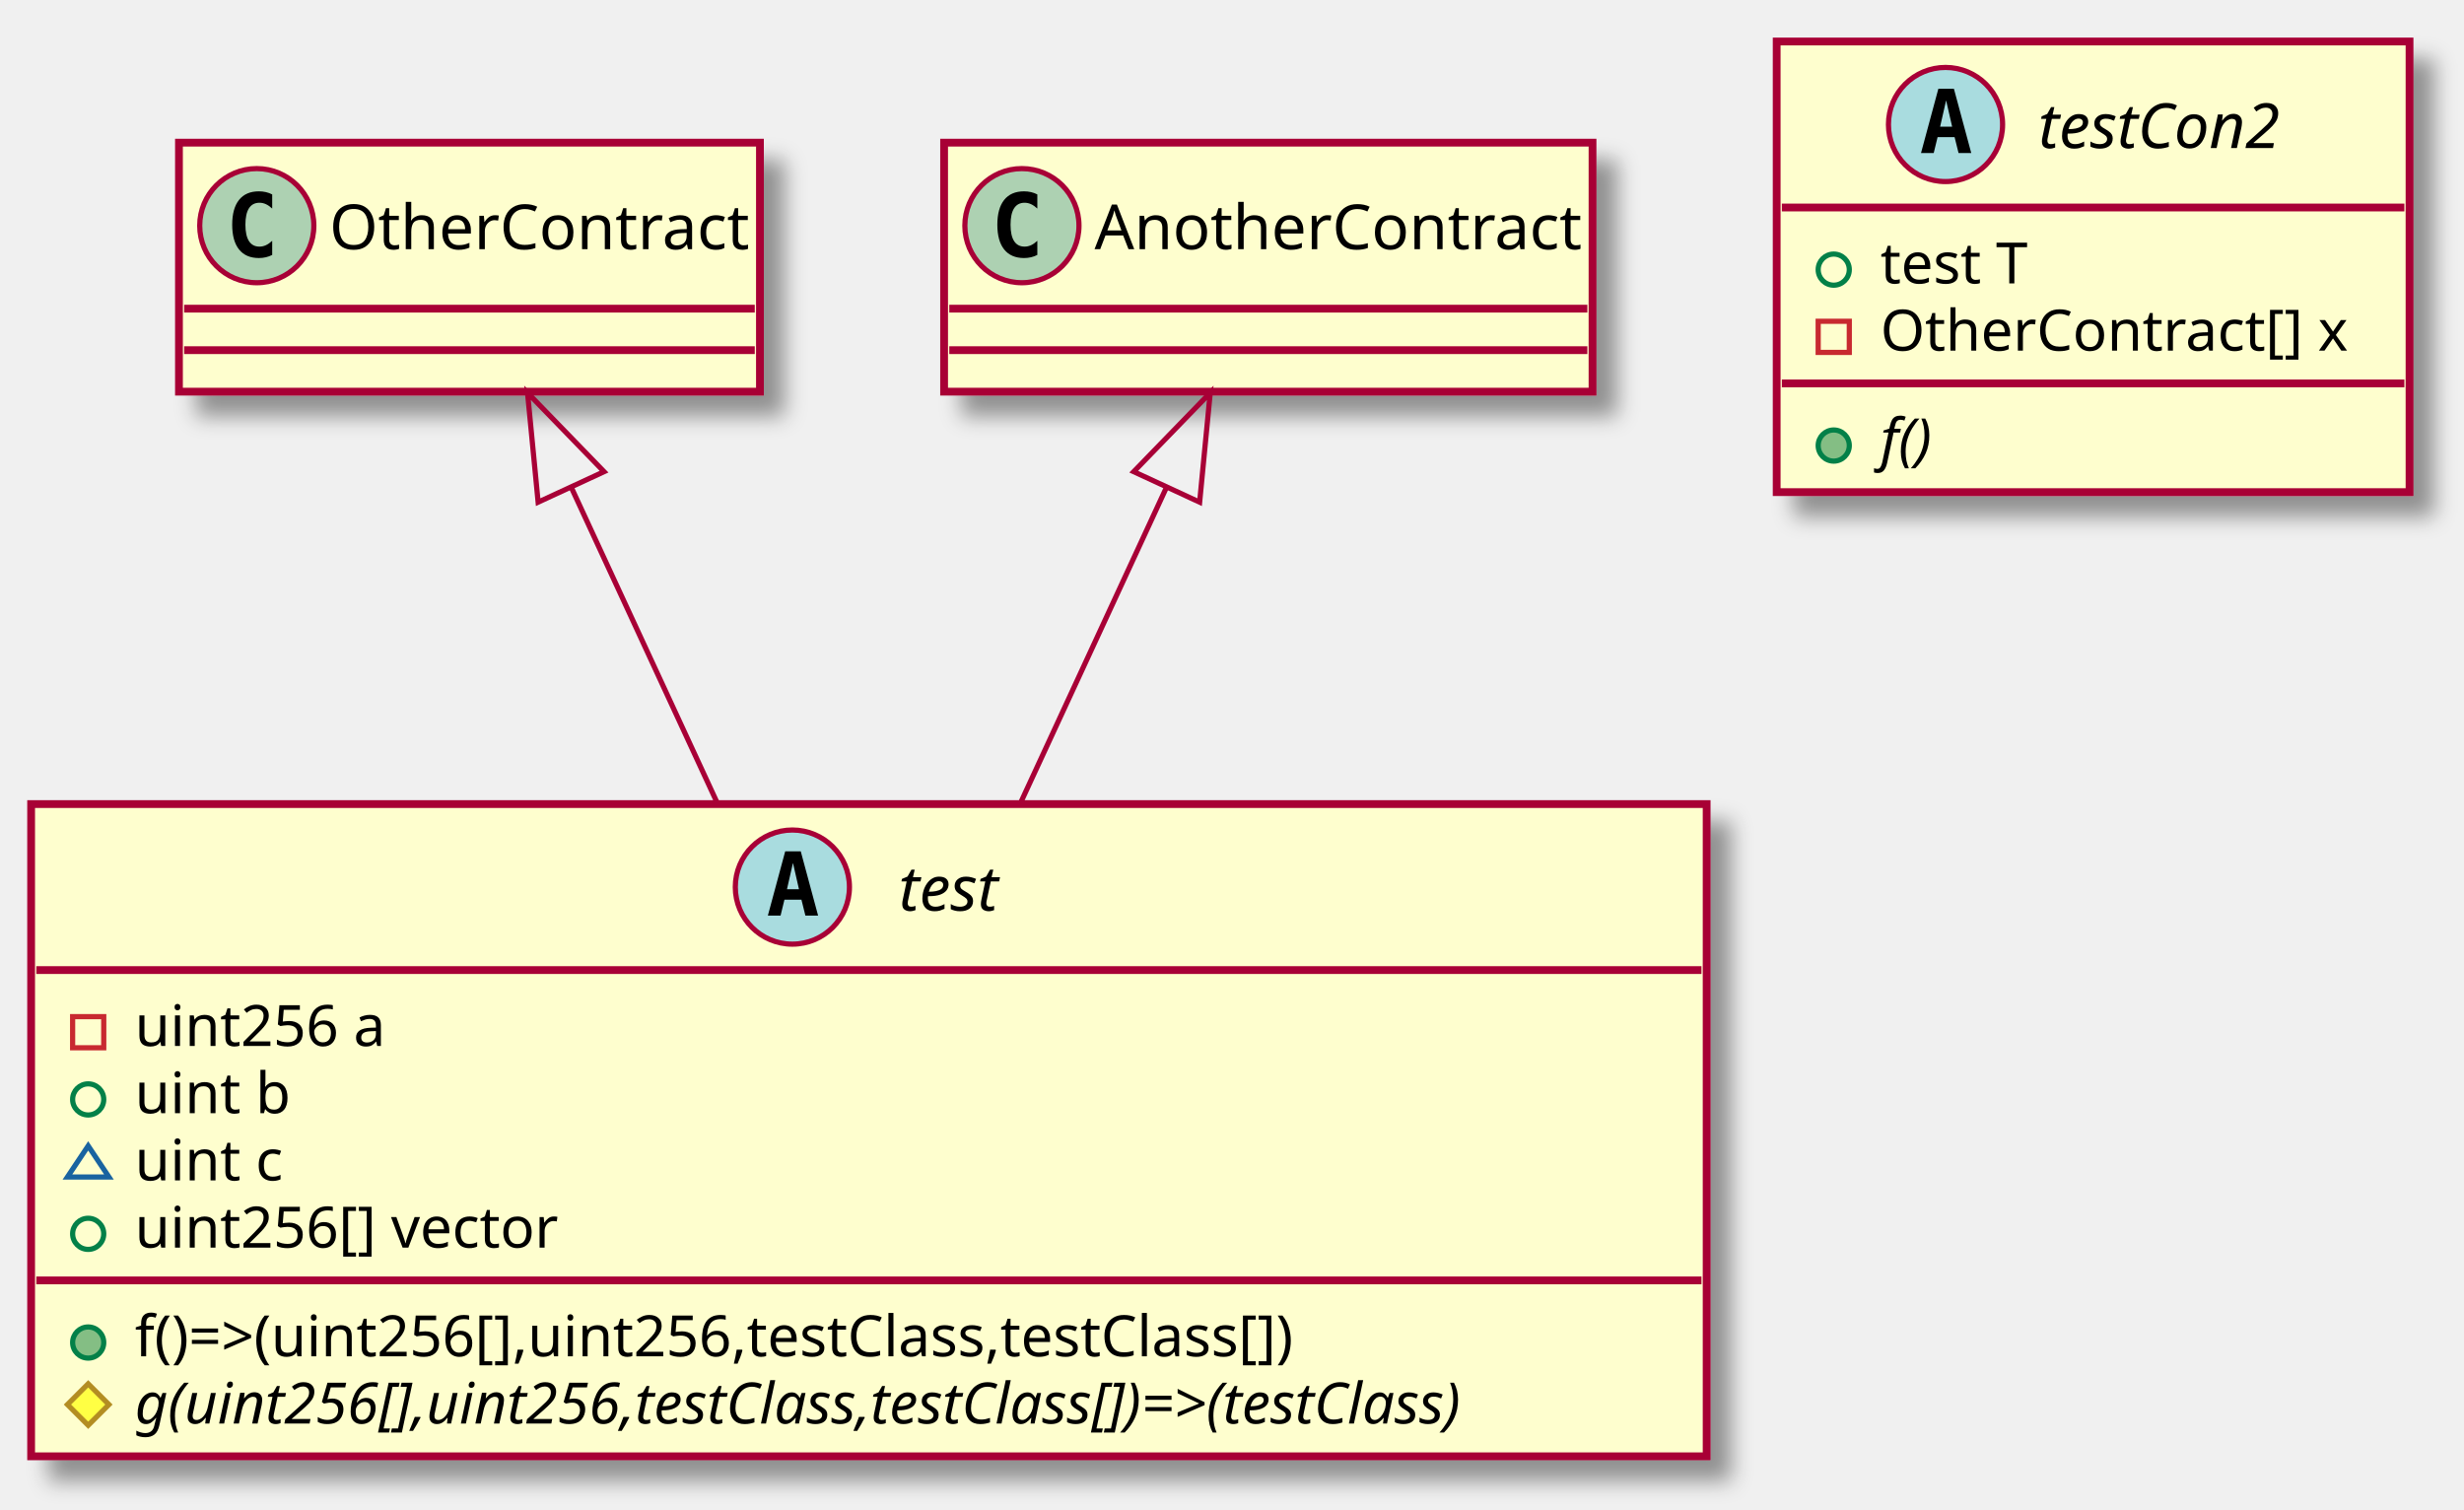
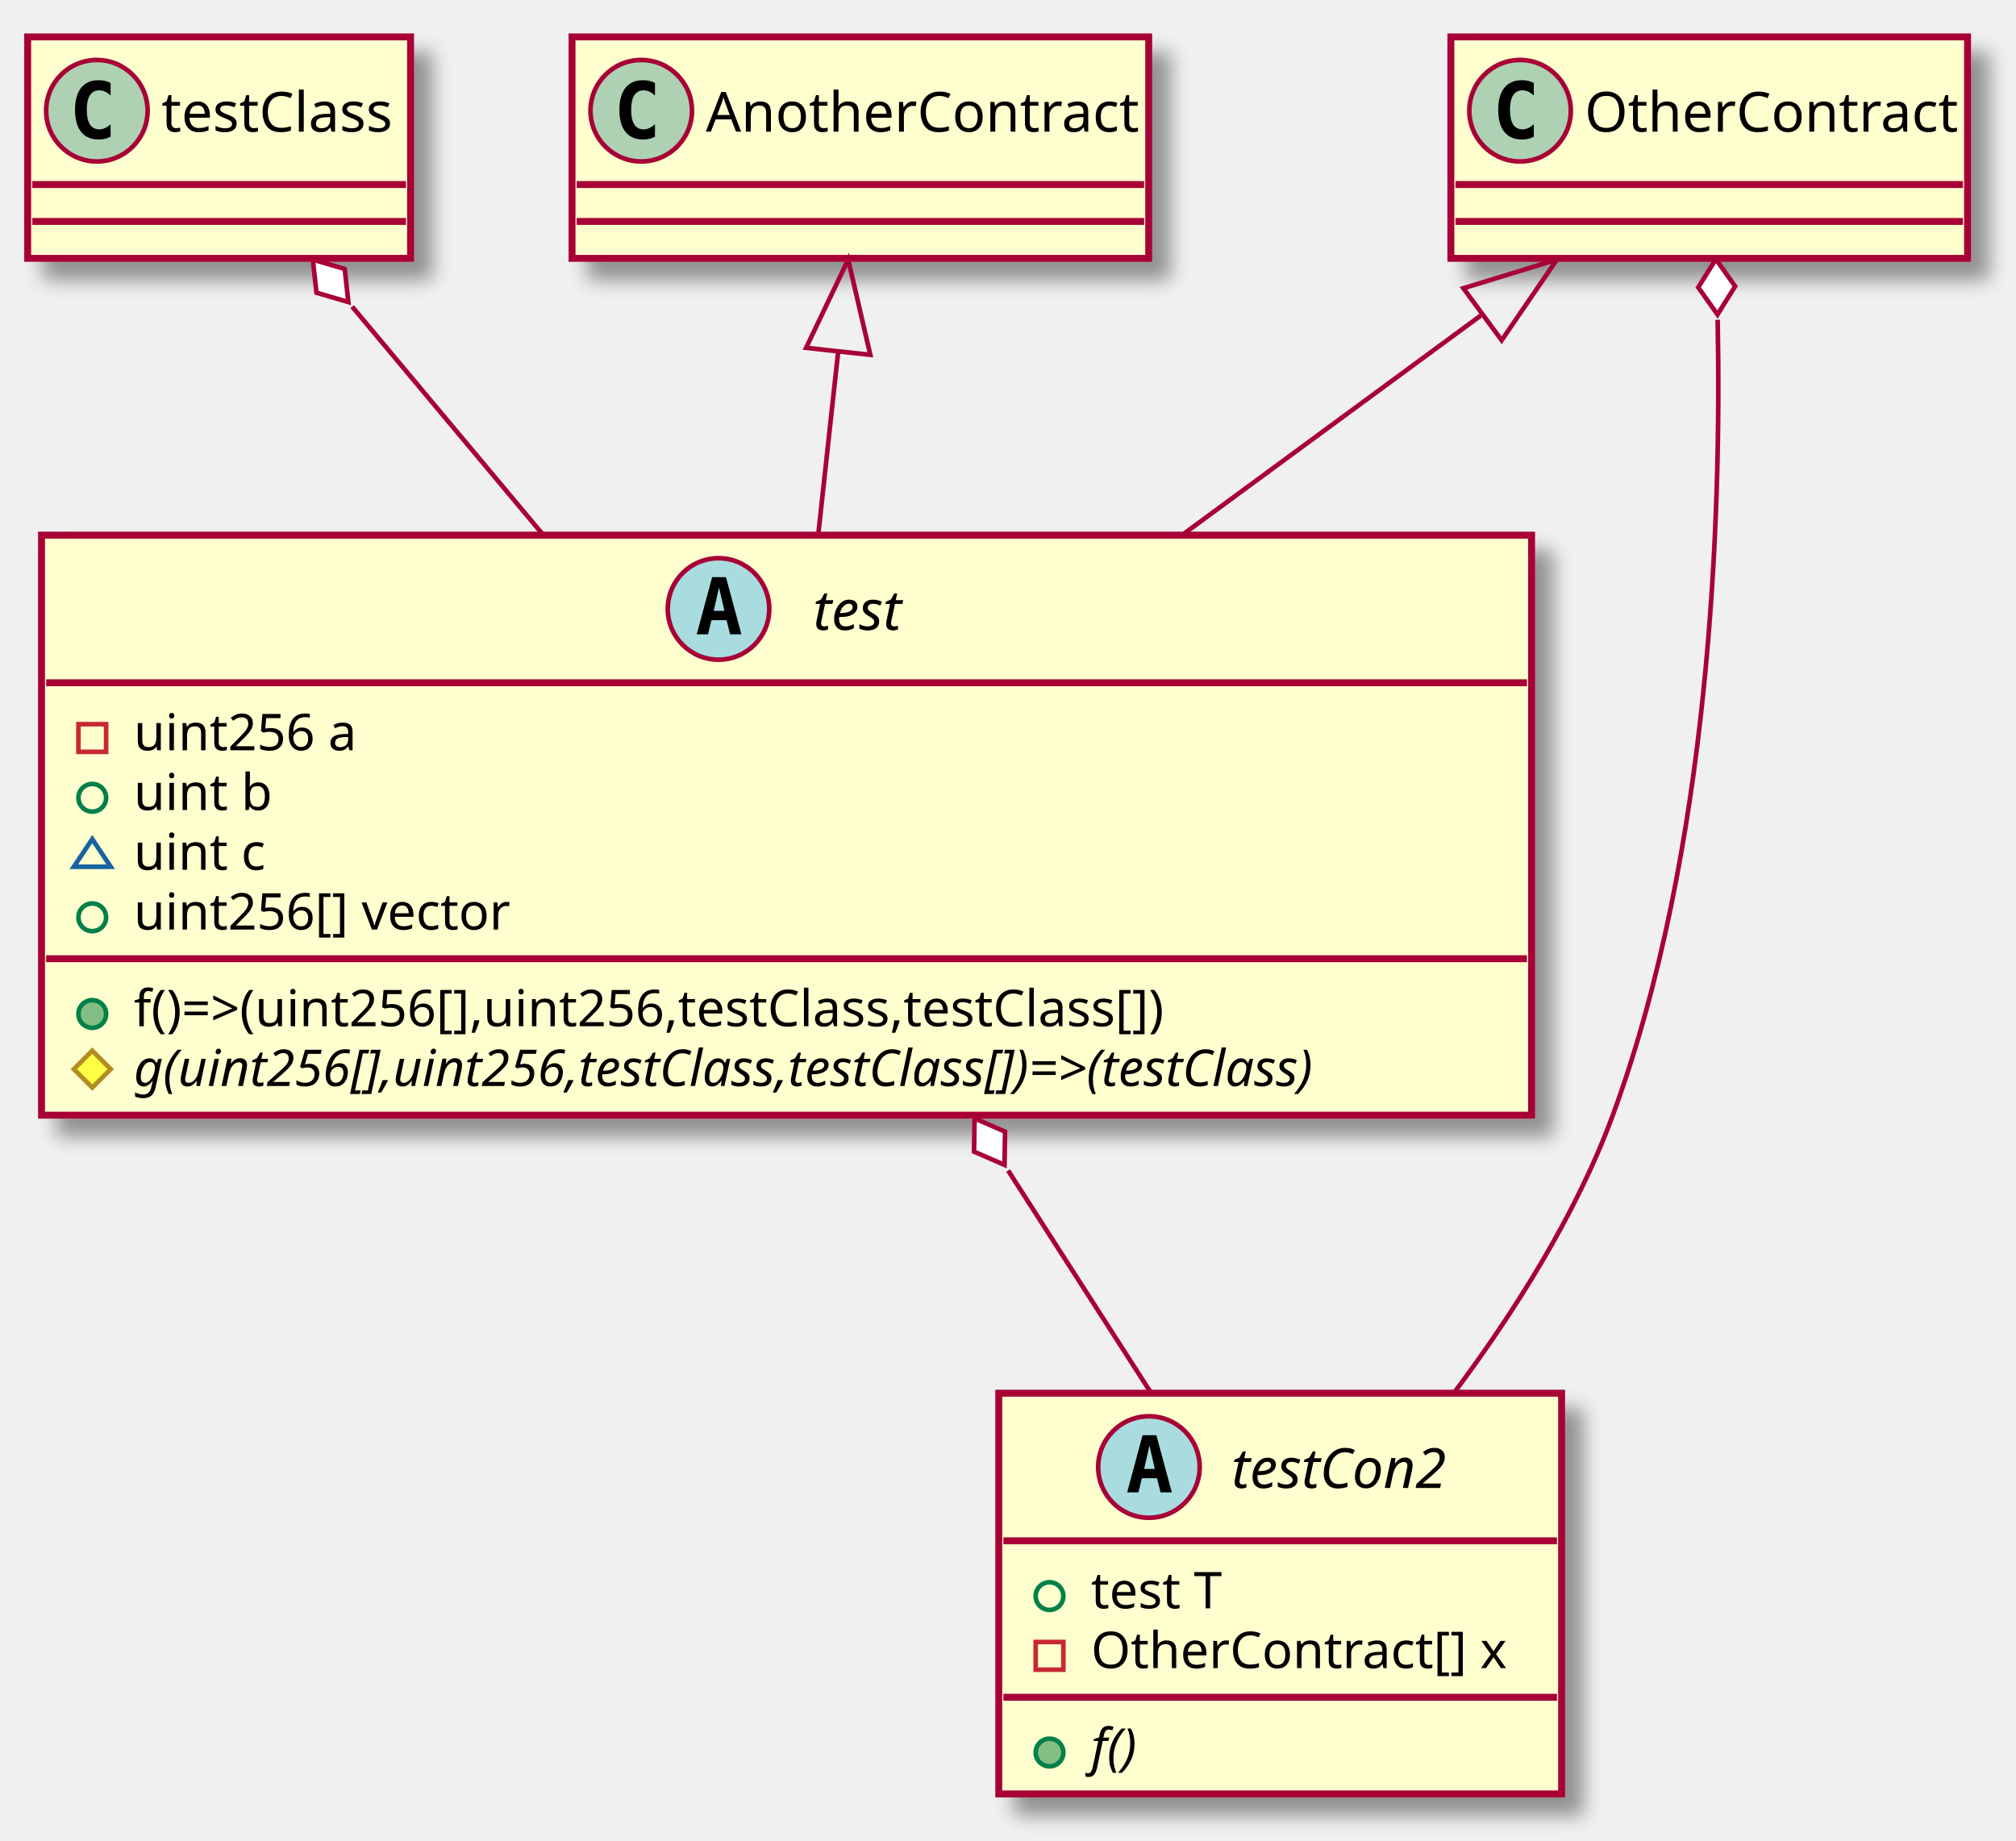
- <svg xmlns="http://www.w3.org/2000/svg" contentScriptType="application/ecmascript" contentStyleType="text/css" height="291px" preserveAspectRatio="none" style="width:475px;height:291px;" version="1.1" viewBox="0 0 475 291" width="475px" zoomAndPan="magnify">
+ <svg xmlns="http://www.w3.org/2000/svg" contentScriptType="application/ecmascript" contentStyleType="text/css" height="399px" preserveAspectRatio="none" style="width:437px;height:399px;" version="1.1" viewBox="0 0 437 399" width="437px" zoomAndPan="magnify">
  <defs>
-     <filter height="300%" id="f17mqvsigvpj82" width="300%" x="-1" y="-1">
+     <filter height="300%" id="f1olbtpn5cdva0" width="300%" x="-1" y="-1">
      <feGaussianBlur result="blurOut" stdDeviation="2.0" />
      <feColorMatrix in="blurOut" result="blurOut2" type="matrix" values="0 0 0 0 0 0 0 0 0 0 0 0 0 0 0 0 0 0 .4 0" />
      <feOffset dx="4.0" dy="4.0" in="blurOut2" result="blurOut3" />
      <feBlend in="SourceGraphic" in2="blurOut3" mode="normal" />
    </filter>
  </defs>
  <g>
-     <rect fill="#FEFECE" filter="url(#f17mqvsigvpj82)" height="125.731" id="test" style="stroke: #A80036; stroke-width: 1.5;" width="323" x="6" y="155" />
-     <ellipse cx="152.75" cy="171" fill="#A9DCDF" rx="11" ry="11" style="stroke: #A80036; stroke-width: 1.0;" />
-     <path d="M152.863,166.348 L151.709,171.42 L154.025,171.42 Z M151.369,164.107 L154.366,164.107 L157.711,176.5 L155.262,176.5 L154.499,173.437 L151.22,173.437 L150.473,176.5 L148.024,176.5 Z " />
-     <text fill="#000000" font-family="sans-serif" font-size="12" font-style="italic" lengthAdjust="spacingAndGlyphs" textLength="21" x="173.25" y="175.535">test</text>
-     <line style="stroke: #A80036; stroke-width: 1.5;" x1="7" x2="328" y1="187" y2="187" />
-     <rect fill="none" height="6" style="stroke: #C82930; stroke-width: 1.0;" width="6" x="14" y="195.977" />
-     <text fill="#000000" font-family="sans-serif" font-size="11" lengthAdjust="spacingAndGlyphs" textLength="51" x="26" y="201.635">uint256 a</text>
-     <ellipse cx="17" cy="211.933" fill="none" rx="3" ry="3" style="stroke: #038048; stroke-width: 1.0;" />
-     <text fill="#000000" font-family="sans-serif" font-size="11" lengthAdjust="spacingAndGlyphs" textLength="31" x="26" y="214.59">uint b</text>
-     <polygon fill="none" points="17,220.888,13,226.888,21,226.888" style="stroke: #1963A0; stroke-width: 1.0;" />
-     <text fill="#000000" font-family="sans-serif" font-size="11" lengthAdjust="spacingAndGlyphs" textLength="30" x="26" y="227.545">uint c</text>
-     <ellipse cx="17" cy="237.843" fill="none" rx="3" ry="3" style="stroke: #038048; stroke-width: 1.0;" />
-     <text fill="#000000" font-family="sans-serif" font-size="11" lengthAdjust="spacingAndGlyphs" textLength="87" x="26" y="240.5">uint256[] vector</text>
-     <line style="stroke: #A80036; stroke-width: 1.5;" x1="7" x2="328" y1="246.82" y2="246.82" />
-     <ellipse cx="17" cy="258.798" fill="#84BE84" rx="3" ry="3" style="stroke: #038048; stroke-width: 1.0;" />
-     <text fill="#000000" font-family="sans-serif" font-size="11" lengthAdjust="spacingAndGlyphs" textLength="245" x="26" y="261.455">f()=&gt;(uint256[],uint256,testClass,testClass[])</text>
-     <polygon fill="#FFFF44" points="17,266.753,21,270.753,17,274.753,13,270.753" style="stroke: #B38D22; stroke-width: 1.0;" />
-     <text fill="#000000" font-family="sans-serif" font-size="11" font-style="italic" lengthAdjust="spacingAndGlyphs" textLength="297" x="26" y="274.41">g(uint256[],uint256,testClass,testClass[])=&gt;(testClass)</text>
-     <rect fill="#FEFECE" filter="url(#f17mqvsigvpj82)" height="48" id="OtherContract" style="stroke: #A80036; stroke-width: 1.5;" width="112" x="34.5" y="27.5" />
-     <ellipse cx="49.5" cy="43.5" fill="#ADD1B2" rx="11" ry="11" style="stroke: #A80036; stroke-width: 1.0;" />
-     <path d="M52.473,49.143 Q51.892,49.442 51.253,49.591 Q50.614,49.741 49.908,49.741 Q47.401,49.741 46.081,48.089 Q44.762,46.437 44.762,43.316 Q44.762,40.187 46.081,38.535 Q47.401,36.883 49.908,36.883 Q50.614,36.883 51.261,37.032 Q51.909,37.182 52.473,37.48 L52.473,40.203 Q51.842,39.622 51.249,39.352 Q50.655,39.083 50.024,39.083 Q48.68,39.083 47.995,40.149 Q47.31,41.216 47.31,43.316 Q47.31,45.408 47.995,46.474 Q48.68,47.541 50.024,47.541 Q50.655,47.541 51.249,47.271 Q51.842,47.002 52.473,46.42 Z " />
-     <text fill="#000000" font-family="sans-serif" font-size="12" lengthAdjust="spacingAndGlyphs" textLength="80" x="63.5" y="48.035">OtherContract</text>
-     <line style="stroke: #A80036; stroke-width: 1.5;" x1="35.5" x2="145.5" y1="59.5" y2="59.5" />
-     <line style="stroke: #A80036; stroke-width: 1.5;" x1="35.5" x2="145.5" y1="67.5" y2="67.5" />
-     <rect fill="#FEFECE" filter="url(#f17mqvsigvpj82)" height="48" id="AnotherContract" style="stroke: #A80036; stroke-width: 1.5;" width="125" x="182" y="27.5" />
-     <ellipse cx="197" cy="43.5" fill="#ADD1B2" rx="11" ry="11" style="stroke: #A80036; stroke-width: 1.0;" />
-     <path d="M199.973,49.143 Q199.392,49.442 198.753,49.591 Q198.114,49.741 197.408,49.741 Q194.901,49.741 193.582,48.089 Q192.262,46.437 192.262,43.316 Q192.262,40.187 193.582,38.535 Q194.901,36.883 197.408,36.883 Q198.114,36.883 198.761,37.032 Q199.409,37.182 199.973,37.48 L199.973,40.203 Q199.342,39.622 198.749,39.352 Q198.155,39.083 197.524,39.083 Q196.18,39.083 195.495,40.149 Q194.81,41.216 194.81,43.316 Q194.81,45.408 195.495,46.474 Q196.18,47.541 197.524,47.541 Q198.155,47.541 198.749,47.271 Q199.342,47.002 199.973,46.42 Z " />
-     <text fill="#000000" font-family="sans-serif" font-size="12" lengthAdjust="spacingAndGlyphs" textLength="93" x="211" y="48.035">AnotherContract</text>
-     <line style="stroke: #A80036; stroke-width: 1.5;" x1="183" x2="306" y1="59.5" y2="59.5" />
-     <line style="stroke: #A80036; stroke-width: 1.5;" x1="183" x2="306" y1="67.5" y2="67.5" />
-     <rect fill="#FEFECE" filter="url(#f17mqvsigvpj82)" height="86.865" id="testCon2" style="stroke: #A80036; stroke-width: 1.5;" width="122" x="342.5" y="8" />
-     <ellipse cx="375.05" cy="24" fill="#A9DCDF" rx="11" ry="11" style="stroke: #A80036; stroke-width: 1.0;" />
-     <path d="M375.163,19.348 L374.01,24.42 L376.325,24.42 Z M373.669,17.107 L376.666,17.107 L380.011,29.5 L377.562,29.5 L376.798,26.437 L373.52,26.437 L372.773,29.5 L370.324,29.5 Z " />
-     <text fill="#000000" font-family="sans-serif" font-size="12" font-style="italic" lengthAdjust="spacingAndGlyphs" textLength="51" x="392.95" y="28.535">testCon2</text>
-     <line style="stroke: #A80036; stroke-width: 1.5;" x1="343.5" x2="463.5" y1="40" y2="40" />
-     <ellipse cx="353.5" cy="51.977" fill="none" rx="3" ry="3" style="stroke: #038048; stroke-width: 1.0;" />
-     <text fill="#000000" font-family="sans-serif" font-size="11" lengthAdjust="spacingAndGlyphs" textLength="30" x="362.5" y="54.635">test T</text>
-     <rect fill="none" height="6" style="stroke: #C82930; stroke-width: 1.0;" width="6" x="350.5" y="61.933" />
-     <text fill="#000000" font-family="sans-serif" font-size="11" lengthAdjust="spacingAndGlyphs" textLength="96" x="362.5" y="67.59">OtherContract[] x</text>
-     <line style="stroke: #A80036; stroke-width: 1.5;" x1="343.5" x2="463.5" y1="73.91" y2="73.91" />
-     <ellipse cx="353.5" cy="85.888" fill="#84BE84" rx="3" ry="3" style="stroke: #038048; stroke-width: 1.0;" />
-     <text fill="#000000" font-family="sans-serif" font-size="11" font-style="italic" lengthAdjust="spacingAndGlyphs" textLength="12" x="362.5" y="88.545">f()</text>
-     <path d="M110.213,94.126 C118.759,112.605 128.941,134.622 138.334,154.933 " fill="none" id="OtherContract-test" style="stroke: #A80036; stroke-width: 1.0;" />
-     <polygon fill="none" points="103.738,96.802,101.697,75.71,116.445,90.925,103.738,96.802" style="stroke: #A80036; stroke-width: 1.0;" />
-     <path d="M224.787,94.126 C216.241,112.605 206.059,134.622 196.666,154.933 " fill="none" id="AnotherContract-test" style="stroke: #A80036; stroke-width: 1.0;" />
-     <polygon fill="none" points="218.555,90.925,233.304,75.71,231.262,96.802,218.555,90.925" style="stroke: #A80036; stroke-width: 1.0;" />
+     <rect fill="#FEFECE" filter="url(#f1olbtpn5cdva0)" height="125.731" id="test" style="stroke: #A80036; stroke-width: 1.5;" width="323" x="9" y="116" />
+     <ellipse cx="155.75" cy="132" fill="#A9DCDF" rx="11" ry="11" style="stroke: #A80036; stroke-width: 1.0;" />
+     <path d="M155.863,127.348 L154.709,132.42 L157.025,132.42 Z M154.369,125.107 L157.366,125.107 L160.711,137.5 L158.262,137.5 L157.499,134.437 L154.22,134.437 L153.473,137.5 L151.024,137.5 Z " />
+     <text fill="#000000" font-family="sans-serif" font-size="12" font-style="italic" lengthAdjust="spacingAndGlyphs" textLength="21" x="176.25" y="136.535">test</text>
+     <line style="stroke: #A80036; stroke-width: 1.5;" x1="10" x2="331" y1="148" y2="148" />
+     <rect fill="none" height="6" style="stroke: #C82930; stroke-width: 1.0;" width="6" x="17" y="156.977" />
+     <text fill="#000000" font-family="sans-serif" font-size="11" lengthAdjust="spacingAndGlyphs" textLength="51" x="29" y="162.635">uint256 a</text>
+     <ellipse cx="20" cy="172.933" fill="none" rx="3" ry="3" style="stroke: #038048; stroke-width: 1.0;" />
+     <text fill="#000000" font-family="sans-serif" font-size="11" lengthAdjust="spacingAndGlyphs" textLength="31" x="29" y="175.59">uint b</text>
+     <polygon fill="none" points="20,181.888,16,187.888,24,187.888" style="stroke: #1963A0; stroke-width: 1.0;" />
+     <text fill="#000000" font-family="sans-serif" font-size="11" lengthAdjust="spacingAndGlyphs" textLength="30" x="29" y="188.545">uint c</text>
+     <ellipse cx="20" cy="198.843" fill="none" rx="3" ry="3" style="stroke: #038048; stroke-width: 1.0;" />
+     <text fill="#000000" font-family="sans-serif" font-size="11" lengthAdjust="spacingAndGlyphs" textLength="87" x="29" y="201.5">uint256[] vector</text>
+     <line style="stroke: #A80036; stroke-width: 1.5;" x1="10" x2="331" y1="207.82" y2="207.82" />
+     <ellipse cx="20" cy="219.798" fill="#84BE84" rx="3" ry="3" style="stroke: #038048; stroke-width: 1.0;" />
+     <text fill="#000000" font-family="sans-serif" font-size="11" lengthAdjust="spacingAndGlyphs" textLength="245" x="29" y="222.455">f()=&gt;(uint256[],uint256,testClass,testClass[])</text>
+     <polygon fill="#FFFF44" points="20,227.753,24,231.753,20,235.753,16,231.753" style="stroke: #B38D22; stroke-width: 1.0;" />
+     <text fill="#000000" font-family="sans-serif" font-size="11" font-style="italic" lengthAdjust="spacingAndGlyphs" textLength="297" x="29" y="235.41">g(uint256[],uint256,testClass,testClass[])=&gt;(testClass)</text>
+     <rect fill="#FEFECE" filter="url(#f1olbtpn5cdva0)" height="48" id="testClass" style="stroke: #A80036; stroke-width: 1.5;" width="83" x="6" y="8" />
+     <ellipse cx="21" cy="24" fill="#ADD1B2" rx="11" ry="11" style="stroke: #A80036; stroke-width: 1.0;" />
+     <path d="M23.973,29.643 Q23.392,29.942 22.753,30.091 Q22.114,30.241 21.408,30.241 Q18.901,30.241 17.581,28.589 Q16.262,26.937 16.262,23.816 Q16.262,20.686 17.581,19.035 Q18.901,17.383 21.408,17.383 Q22.114,17.383 22.761,17.532 Q23.409,17.682 23.973,17.98 L23.973,20.703 Q23.342,20.122 22.749,19.852 Q22.155,19.582 21.524,19.582 Q20.18,19.582 19.495,20.649 Q18.81,21.716 18.81,23.816 Q18.81,25.908 19.495,26.974 Q20.18,28.041 21.524,28.041 Q22.155,28.041 22.749,27.771 Q23.342,27.502 23.973,26.92 Z " />
+     <text fill="#000000" font-family="sans-serif" font-size="12" lengthAdjust="spacingAndGlyphs" textLength="51" x="35" y="28.535">testClass</text>
+     <line style="stroke: #A80036; stroke-width: 1.5;" x1="7" x2="88" y1="40" y2="40" />
+     <line style="stroke: #A80036; stroke-width: 1.5;" x1="7" x2="88" y1="48" y2="48" />
+     <rect fill="#FEFECE" filter="url(#f1olbtpn5cdva0)" height="48" id="OtherContract" style="stroke: #A80036; stroke-width: 1.5;" width="112" x="314.5" y="8" />
+     <ellipse cx="329.5" cy="24" fill="#ADD1B2" rx="11" ry="11" style="stroke: #A80036; stroke-width: 1.0;" />
+     <path d="M332.473,29.643 Q331.892,29.942 331.253,30.091 Q330.614,30.241 329.908,30.241 Q327.401,30.241 326.082,28.589 Q324.762,26.937 324.762,23.816 Q324.762,20.686 326.082,19.035 Q327.401,17.383 329.908,17.383 Q330.614,17.383 331.261,17.532 Q331.909,17.682 332.473,17.98 L332.473,20.703 Q331.842,20.122 331.249,19.852 Q330.655,19.582 330.024,19.582 Q328.68,19.582 327.995,20.649 Q327.31,21.716 327.31,23.816 Q327.31,25.908 327.995,26.974 Q328.68,28.041 330.024,28.041 Q330.655,28.041 331.249,27.771 Q331.842,27.502 332.473,26.92 Z " />
+     <text fill="#000000" font-family="sans-serif" font-size="12" lengthAdjust="spacingAndGlyphs" textLength="80" x="343.5" y="28.535">OtherContract</text>
+     <line style="stroke: #A80036; stroke-width: 1.5;" x1="315.5" x2="425.5" y1="40" y2="40" />
+     <line style="stroke: #A80036; stroke-width: 1.5;" x1="315.5" x2="425.5" y1="48" y2="48" />
+     <rect fill="#FEFECE" filter="url(#f1olbtpn5cdva0)" height="48" id="AnotherContract" style="stroke: #A80036; stroke-width: 1.5;" width="125" x="124" y="8" />
+     <ellipse cx="139" cy="24" fill="#ADD1B2" rx="11" ry="11" style="stroke: #A80036; stroke-width: 1.0;" />
+     <path d="M141.973,29.643 Q141.392,29.942 140.753,30.091 Q140.114,30.241 139.408,30.241 Q136.901,30.241 135.582,28.589 Q134.262,26.937 134.262,23.816 Q134.262,20.686 135.582,19.035 Q136.901,17.383 139.408,17.383 Q140.114,17.383 140.761,17.532 Q141.409,17.682 141.973,17.98 L141.973,20.703 Q141.342,20.122 140.749,19.852 Q140.155,19.582 139.524,19.582 Q138.18,19.582 137.495,20.649 Q136.81,21.716 136.81,23.816 Q136.81,25.908 137.495,26.974 Q138.18,28.041 139.524,28.041 Q140.155,28.041 140.749,27.771 Q141.342,27.502 141.973,26.92 Z " />
+     <text fill="#000000" font-family="sans-serif" font-size="12" lengthAdjust="spacingAndGlyphs" textLength="93" x="153" y="28.535">AnotherContract</text>
+     <line style="stroke: #A80036; stroke-width: 1.5;" x1="125" x2="248" y1="40" y2="40" />
+     <line style="stroke: #A80036; stroke-width: 1.5;" x1="125" x2="248" y1="48" y2="48" />
+     <rect fill="#FEFECE" filter="url(#f1olbtpn5cdva0)" height="86.865" id="testCon2" style="stroke: #A80036; stroke-width: 1.5;" width="122" x="216.5" y="302" />
+     <ellipse cx="249.05" cy="318" fill="#A9DCDF" rx="11" ry="11" style="stroke: #A80036; stroke-width: 1.0;" />
+     <path d="M249.163,313.348 L248.01,318.42 L250.325,318.42 Z M247.669,311.107 L250.666,311.107 L254.011,323.5 L251.562,323.5 L250.798,320.437 L247.52,320.437 L246.773,323.5 L244.324,323.5 Z " />
+     <text fill="#000000" font-family="sans-serif" font-size="12" font-style="italic" lengthAdjust="spacingAndGlyphs" textLength="51" x="266.95" y="322.535">testCon2</text>
+     <line style="stroke: #A80036; stroke-width: 1.5;" x1="217.5" x2="337.5" y1="334" y2="334" />
+     <ellipse cx="227.5" cy="345.978" fill="none" rx="3" ry="3" style="stroke: #038048; stroke-width: 1.0;" />
+     <text fill="#000000" font-family="sans-serif" font-size="11" lengthAdjust="spacingAndGlyphs" textLength="30" x="236.5" y="348.635">test T</text>
+     <rect fill="none" height="6" style="stroke: #C82930; stroke-width: 1.0;" width="6" x="224.5" y="355.933" />
+     <text fill="#000000" font-family="sans-serif" font-size="11" lengthAdjust="spacingAndGlyphs" textLength="96" x="236.5" y="361.59">OtherContract[] x</text>
+     <line style="stroke: #A80036; stroke-width: 1.5;" x1="217.5" x2="337.5" y1="367.91" y2="367.91" />
+     <ellipse cx="227.5" cy="379.888" fill="#84BE84" rx="3" ry="3" style="stroke: #038048; stroke-width: 1.0;" />
+     <text fill="#000000" font-family="sans-serif" font-size="11" font-style="italic" lengthAdjust="spacingAndGlyphs" textLength="12" x="236.5" y="382.545">f()</text>
+     <path d="M76.335,66.462 C88.707,81.247 103.563,99.002 117.779,115.992 " fill="none" id="testClass-test" style="stroke: #A80036; stroke-width: 1.0;" />
+     <polygon fill="#FFFFFF" points="67.811,56.274,68.594,63.443,75.512,65.477,74.729,58.309,67.811,56.274" style="stroke: #A80036; stroke-width: 1.0;" />
+     <path d="M321.252,68.198 C301.623,82.625 278.444,99.662 256.225,115.992 " fill="none" id="OtherContract-test" style="stroke: #A80036; stroke-width: 1.0;" />
+     <polygon fill="none" points="317.213,62.478,337.474,56.274,325.504,73.759,317.213,62.478" style="stroke: #A80036; stroke-width: 1.0;" />
+     <path d="M181.678,76.306 C180.318,88.797 178.812,102.631 177.358,115.992 " fill="none" id="AnotherContract-test" style="stroke: #A80036; stroke-width: 1.0;" />
+     <polygon fill="none" points="174.735,75.399,183.858,56.274,188.653,76.914,174.735,75.399" style="stroke: #A80036; stroke-width: 1.0;" />
+     <path d="M218.521,253.724 C229.108,270.199 239.986,287.125 249.47,301.883 " fill="none" id="test-testCon2" style="stroke: #A80036; stroke-width: 1.0;" />
+     <polygon fill="#FFFFFF" points="211.257,242.422,211.136,249.632,217.745,252.517,217.866,245.306,211.257,242.422" style="stroke: #A80036; stroke-width: 1.0;" />
+     <path d="M372.329,69.319 C373.188,112.316 370.756,184.437 349.5,242 C341.614,263.355 328.253,284.441 315.166,301.951 " fill="none" id="OtherContract-testCon2" style="stroke: #A80036; stroke-width: 1.0;" />
+     <polygon fill="#FFFFFF" points="371.944,56.177,368.121,62.292,372.295,68.172,376.118,62.057,371.944,56.177" style="stroke: #A80036; stroke-width: 1.0;" />
  </g>
</svg>
